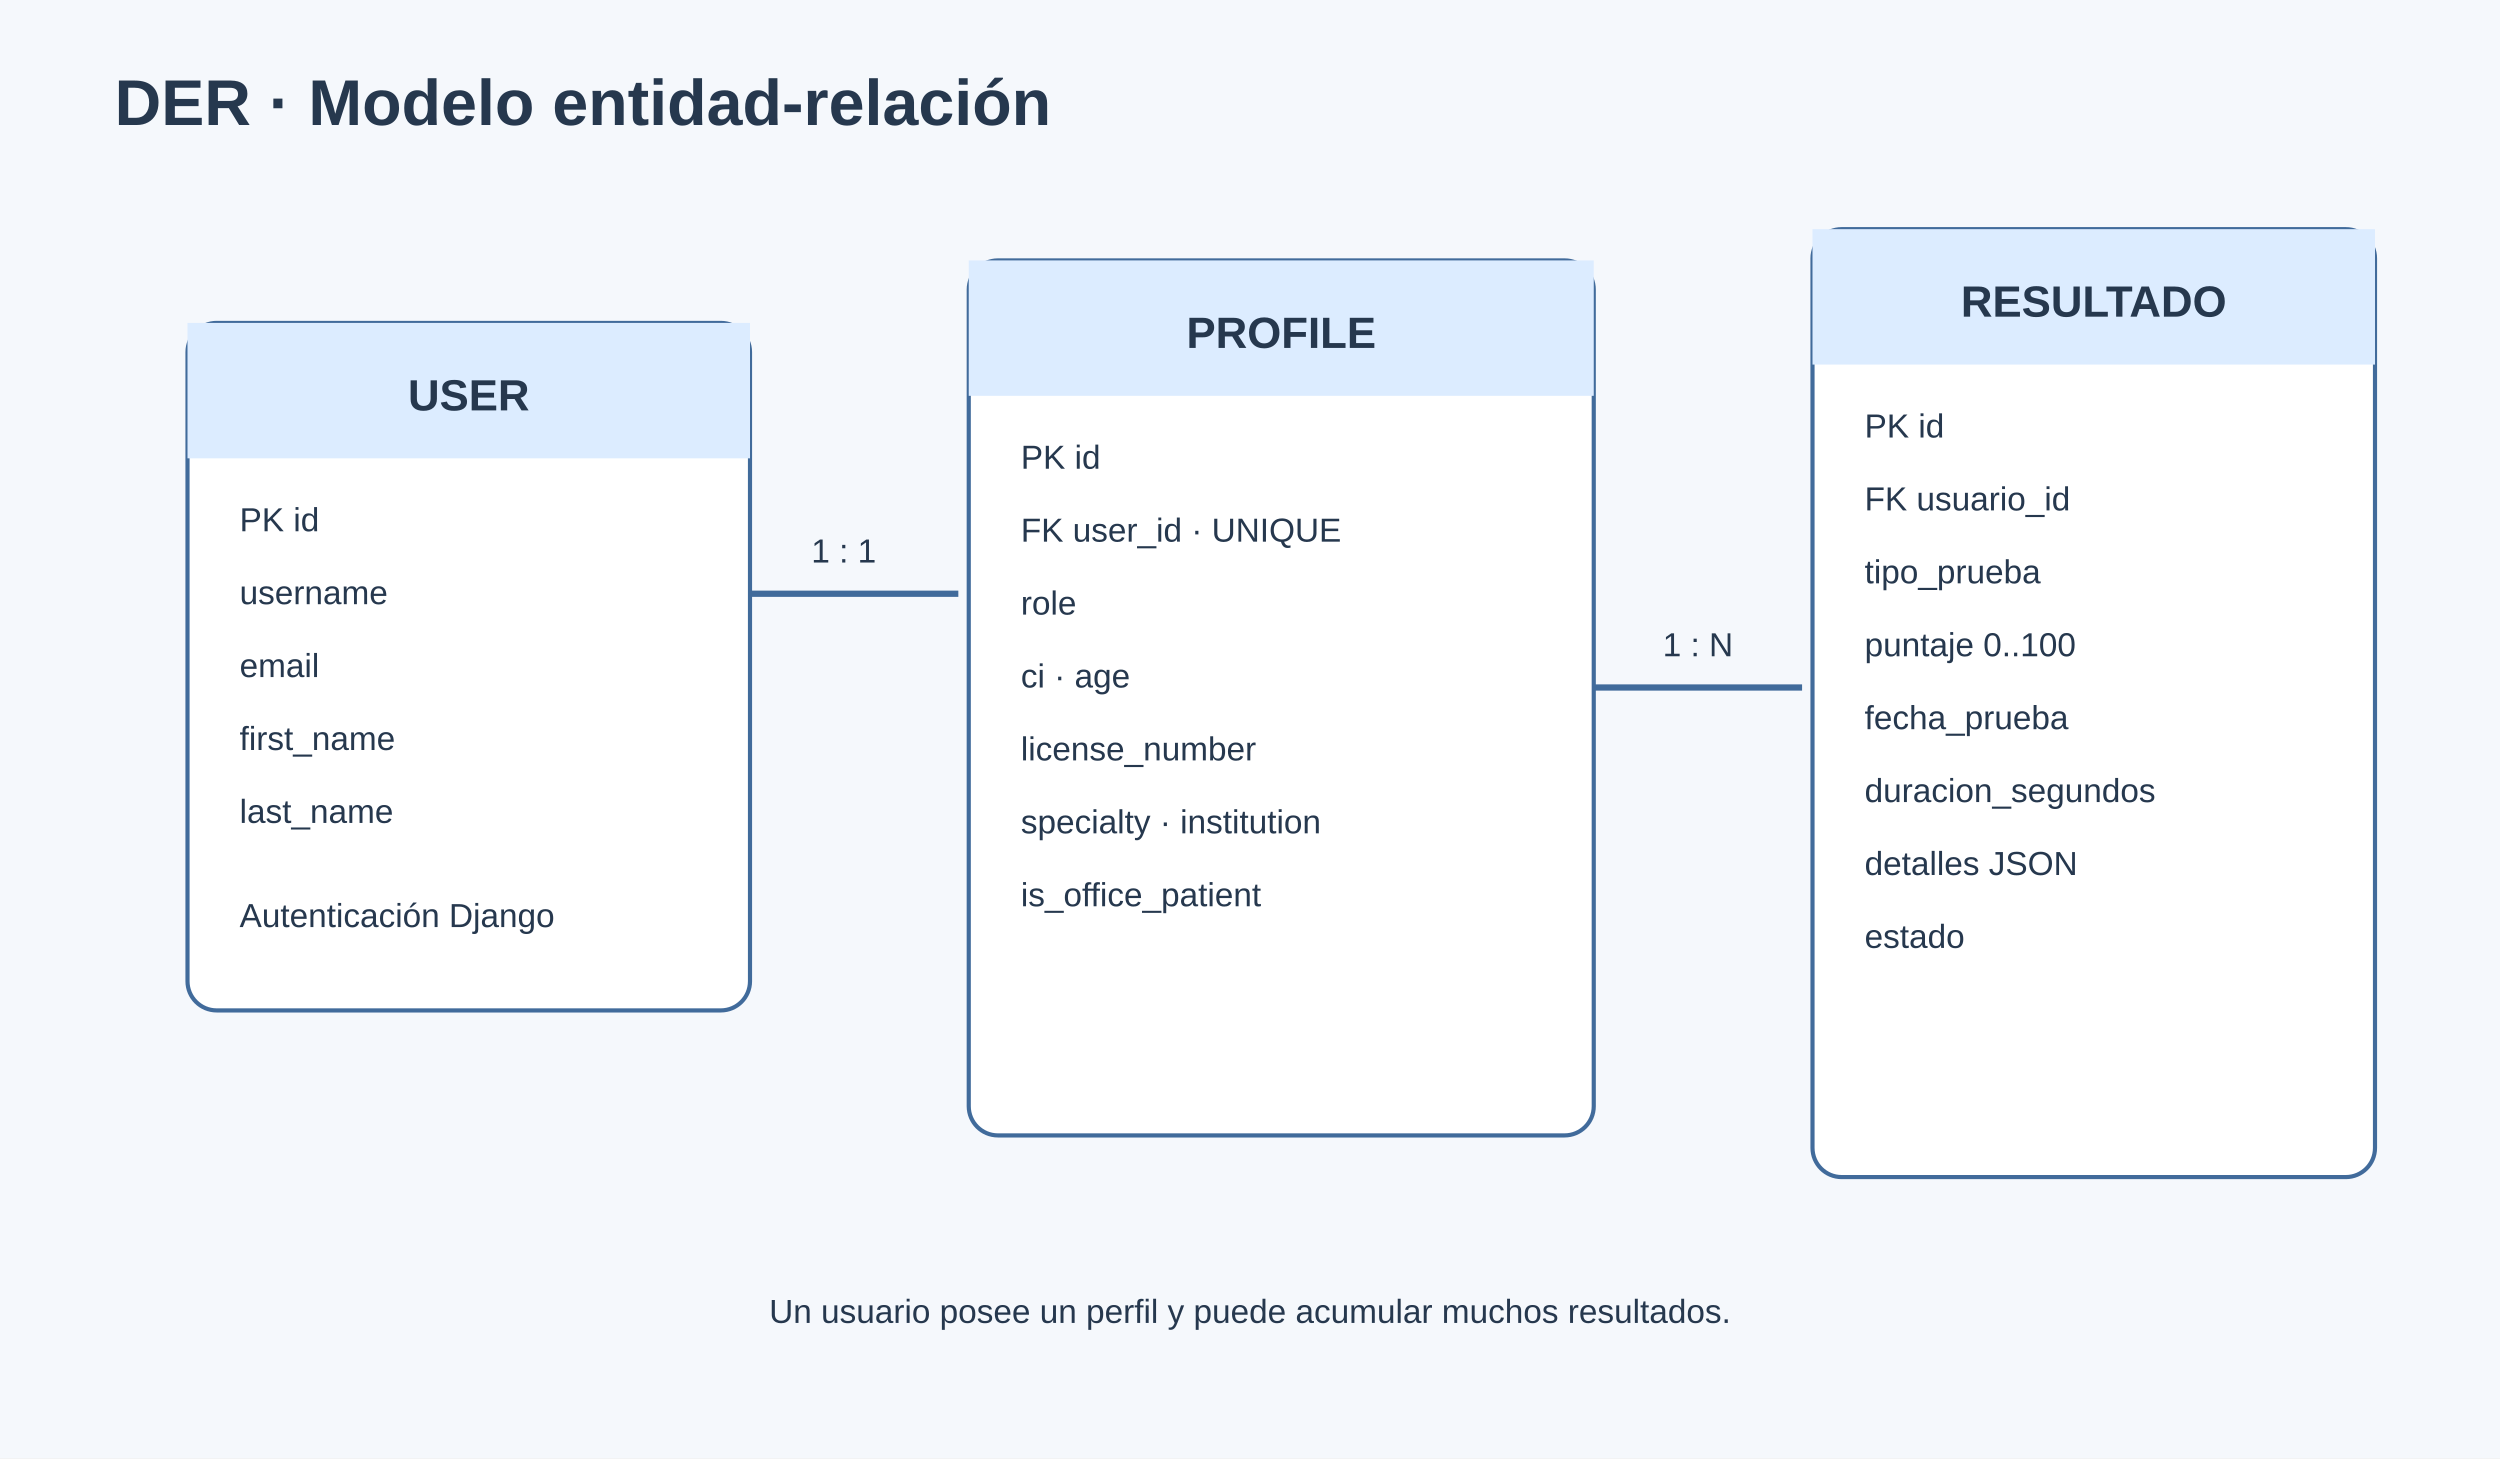
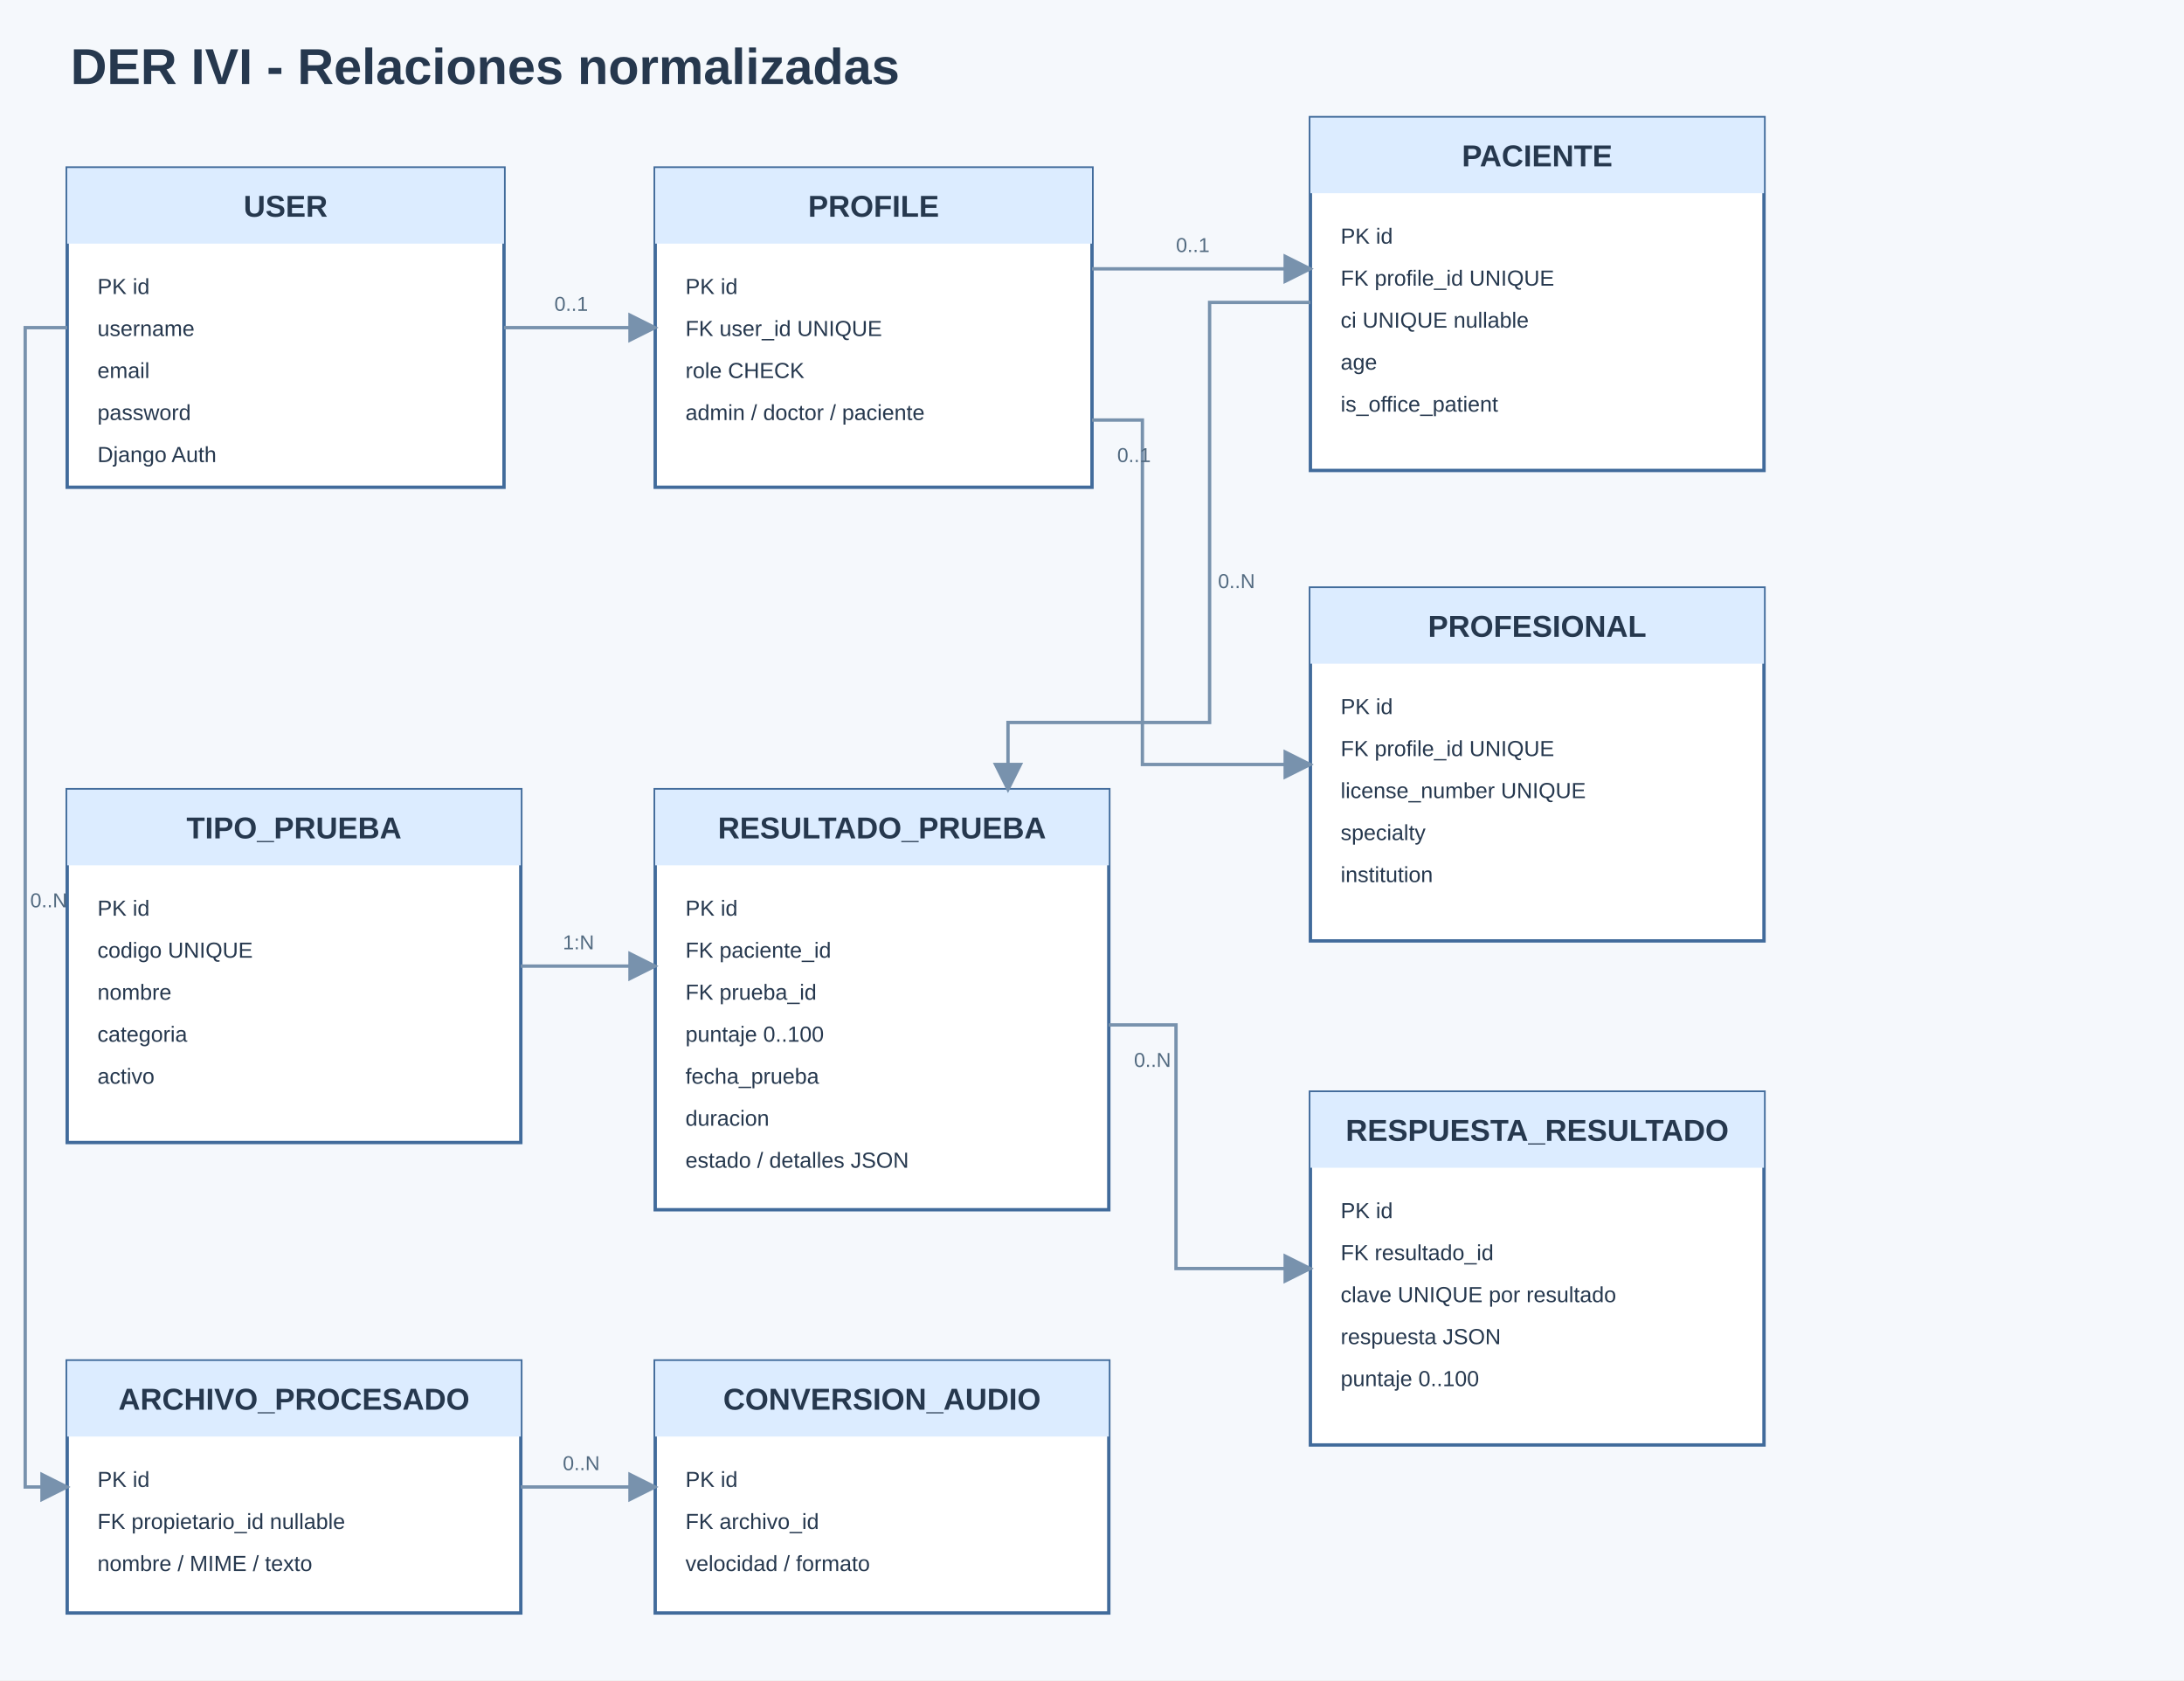
- <svg xmlns="http://www.w3.org/2000/svg" width="1200" height="700" viewBox="0 0 1200 700">
+ <svg xmlns="http://www.w3.org/2000/svg" width="1300" height="1000" viewBox="0 0 1300 1000">
  <defs>
-     <style>text{font-family:Arial,sans-serif;fill:#26384e}.title{font-size:31px;font-weight:700}.h{font-size:21px;font-weight:700}.field{font-size:16px}.entity{fill:#fff;stroke:#416b9b;stroke-width:2;rx:14}.head{fill:#dcecff}</style>
+     <marker id="arrow" markerWidth="9" markerHeight="9" refX="8" refY="4.5" orient="auto">
+       <path d="M0,0 L9,4.5 L0,9 z" fill="#7892ad" />
+     </marker>
+     <style>
+       text{font-family:Arial,sans-serif;fill:#26384e}.title{font-size:30px;font-weight:700}.h{font-size:18px;font-weight:700}.field{font-size:13px}.entity{fill:#fff;stroke:#416b9b;stroke-width:2}.head{fill:#dcecff}.rel{stroke:#7892ad;stroke-width:2;fill:none;marker-end:url(#arrow)}.label{font-size:12px;fill:#526a80}
+     </style>
  </defs>
-   <rect width="1200" height="700" fill="#f5f8fc" />
-   <text x="55" y="60" class="title">DER · Modelo entidad-relación</text>
-   <rect x="90" y="155" width="270" height="330" class="entity" />
-   <rect x="90" y="155" width="270" height="65" class="head" />
-   <text x="225" y="197" text-anchor="middle" class="h">USER</text>
-   <text x="115" y="255" class="field">PK id</text>
-   <text x="115" y="290" class="field">username</text>
-   <text x="115" y="325" class="field">email</text>
-   <text x="115" y="360" class="field">first_name</text>
-   <text x="115" y="395" class="field">last_name</text>
-   <text x="115" y="445" class="field">Autenticación Django</text>
-   <rect x="465" y="125" width="300" height="420" class="entity" />
-   <rect x="465" y="125" width="300" height="65" class="head" />
-   <text x="615" y="167" text-anchor="middle" class="h">PROFILE</text>
-   <text x="490" y="225" class="field">PK id</text>
-   <text x="490" y="260" class="field">FK user_id · UNIQUE</text>
-   <text x="490" y="295" class="field">role</text>
-   <text x="490" y="330" class="field">ci · age</text>
-   <text x="490" y="365" class="field">license_number</text>
-   <text x="490" y="400" class="field">specialty · institution</text>
-   <text x="490" y="435" class="field">is_office_patient</text>
-   <rect x="870" y="110" width="270" height="455" class="entity" />
-   <rect x="870" y="110" width="270" height="65" class="head" />
-   <text x="1005" y="152" text-anchor="middle" class="h">RESULTADO</text>
-   <text x="895" y="210" class="field">PK id</text>
-   <text x="895" y="245" class="field">FK usuario_id</text>
-   <text x="895" y="280" class="field">tipo_prueba</text>
-   <text x="895" y="315" class="field">puntaje 0..100</text>
-   <text x="895" y="350" class="field">fecha_prueba</text>
-   <text x="895" y="385" class="field">duracion_segundos</text>
-   <text x="895" y="420" class="field">detalles JSON</text>
-   <text x="895" y="455" class="field">estado</text>
-   <path d="M360 285 H460" stroke="#416b9b" stroke-width="3" />
-   <text x="405" y="270" text-anchor="middle" class="field">1 : 1</text>
-   <path d="M765 330 H865" stroke="#416b9b" stroke-width="3" />
-   <text x="815" y="315" text-anchor="middle" class="field">1 : N</text>
-   <text x="600" y="635" text-anchor="middle" class="field">Un usuario posee un perfil y puede acumular muchos resultados.</text>
+   <rect width="1300" height="1000" fill="#f5f8fc" />
+   <text x="42" y="50" class="title">DER IVI - Relaciones normalizadas</text>
+   <g transform="translate(40 100)">
+     <rect width="260" height="190" class="entity" />
+     <rect width="260" height="45" class="head" />
+     <text x="130" y="29" text-anchor="middle" class="h">USER</text>
+     <text x="18" y="75" class="field">PK id</text>
+     <text x="18" y="100" class="field">username</text>
+     <text x="18" y="125" class="field">email</text>
+     <text x="18" y="150" class="field">password</text>
+     <text x="18" y="175" class="field">Django Auth</text>
+   </g>
+   <g transform="translate(390 100)">
+     <rect width="260" height="190" class="entity" />
+     <rect width="260" height="45" class="head" />
+     <text x="130" y="29" text-anchor="middle" class="h">PROFILE</text>
+     <text x="18" y="75" class="field">PK id</text>
+     <text x="18" y="100" class="field">FK user_id UNIQUE</text>
+     <text x="18" y="125" class="field">role CHECK</text>
+     <text x="18" y="150" class="field">admin / doctor / paciente</text>
+   </g>
+   <g transform="translate(780 70)">
+     <rect width="270" height="210" class="entity" />
+     <rect width="270" height="45" class="head" />
+     <text x="135" y="29" text-anchor="middle" class="h">PACIENTE</text>
+     <text x="18" y="75" class="field">PK id</text>
+     <text x="18" y="100" class="field">FK profile_id UNIQUE</text>
+     <text x="18" y="125" class="field">ci UNIQUE nullable</text>
+     <text x="18" y="150" class="field">age</text>
+     <text x="18" y="175" class="field">is_office_patient</text>
+   </g>
+   <g transform="translate(780 350)">
+     <rect width="270" height="210" class="entity" />
+     <rect width="270" height="45" class="head" />
+     <text x="135" y="29" text-anchor="middle" class="h">PROFESIONAL</text>
+     <text x="18" y="75" class="field">PK id</text>
+     <text x="18" y="100" class="field">FK profile_id UNIQUE</text>
+     <text x="18" y="125" class="field">license_number UNIQUE</text>
+     <text x="18" y="150" class="field">specialty</text>
+     <text x="18" y="175" class="field">institution</text>
+   </g>
+   <g transform="translate(40 470)">
+     <rect width="270" height="210" class="entity" />
+     <rect width="270" height="45" class="head" />
+     <text x="135" y="29" text-anchor="middle" class="h">TIPO_PRUEBA</text>
+     <text x="18" y="75" class="field">PK id</text>
+     <text x="18" y="100" class="field">codigo UNIQUE</text>
+     <text x="18" y="125" class="field">nombre</text>
+     <text x="18" y="150" class="field">categoria</text>
+     <text x="18" y="175" class="field">activo</text>
+   </g>
+   <g transform="translate(390 470)">
+     <rect width="270" height="250" class="entity" />
+     <rect width="270" height="45" class="head" />
+     <text x="135" y="29" text-anchor="middle" class="h">RESULTADO_PRUEBA</text>
+     <text x="18" y="75" class="field">PK id</text>
+     <text x="18" y="100" class="field">FK paciente_id</text>
+     <text x="18" y="125" class="field">FK prueba_id</text>
+     <text x="18" y="150" class="field">puntaje 0..100</text>
+     <text x="18" y="175" class="field">fecha_prueba</text>
+     <text x="18" y="200" class="field">duracion</text>
+     <text x="18" y="225" class="field">estado / detalles JSON</text>
+   </g>
+   <g transform="translate(780 650)">
+     <rect width="270" height="210" class="entity" />
+     <rect width="270" height="45" class="head" />
+     <text x="135" y="29" text-anchor="middle" class="h">RESPUESTA_RESULTADO</text>
+     <text x="18" y="75" class="field">PK id</text>
+     <text x="18" y="100" class="field">FK resultado_id</text>
+     <text x="18" y="125" class="field">clave UNIQUE por resultado</text>
+     <text x="18" y="150" class="field">respuesta JSON</text>
+     <text x="18" y="175" class="field">puntaje 0..100</text>
+   </g>
+   <g transform="translate(40 810)">
+     <rect width="270" height="150" class="entity" />
+     <rect width="270" height="45" class="head" />
+     <text x="135" y="29" text-anchor="middle" class="h">ARCHIVO_PROCESADO</text>
+     <text x="18" y="75" class="field">PK id</text>
+     <text x="18" y="100" class="field">FK propietario_id nullable</text>
+     <text x="18" y="125" class="field">nombre / MIME / texto</text>
+   </g>
+   <g transform="translate(390 810)">
+     <rect width="270" height="150" class="entity" />
+     <rect width="270" height="45" class="head" />
+     <text x="135" y="29" text-anchor="middle" class="h">CONVERSION_AUDIO</text>
+     <text x="18" y="75" class="field">PK id</text>
+     <text x="18" y="100" class="field">FK archivo_id</text>
+     <text x="18" y="125" class="field">velocidad / formato</text>
+   </g>
+   <path class="rel" d="M300 195 H390" />
+   <text x="330" y="185" class="label">0..1</text>
+   <path class="rel" d="M650 160 H780" />
+   <text x="700" y="150" class="label">0..1</text>
+   <path class="rel" d="M650 250 H680 V455 H780" />
+   <text x="665" y="275" class="label">0..1</text>
+   <path class="rel" d="M780 180 H720 V430 H600 V470" />
+   <text x="725" y="350" class="label">0..N</text>
+   <path class="rel" d="M310 575 H390" />
+   <text x="335" y="565" class="label">1:N</text>
+   <path class="rel" d="M660 610 H700 V755 H780" />
+   <text x="675" y="635" class="label">0..N</text>
+   <path class="rel" d="M40 195 H15 V885 H40" />
+   <text x="18" y="540" class="label">0..N</text>
+   <path class="rel" d="M310 885 H390" />
+   <text x="335" y="875" class="label">0..N</text>
</svg>
